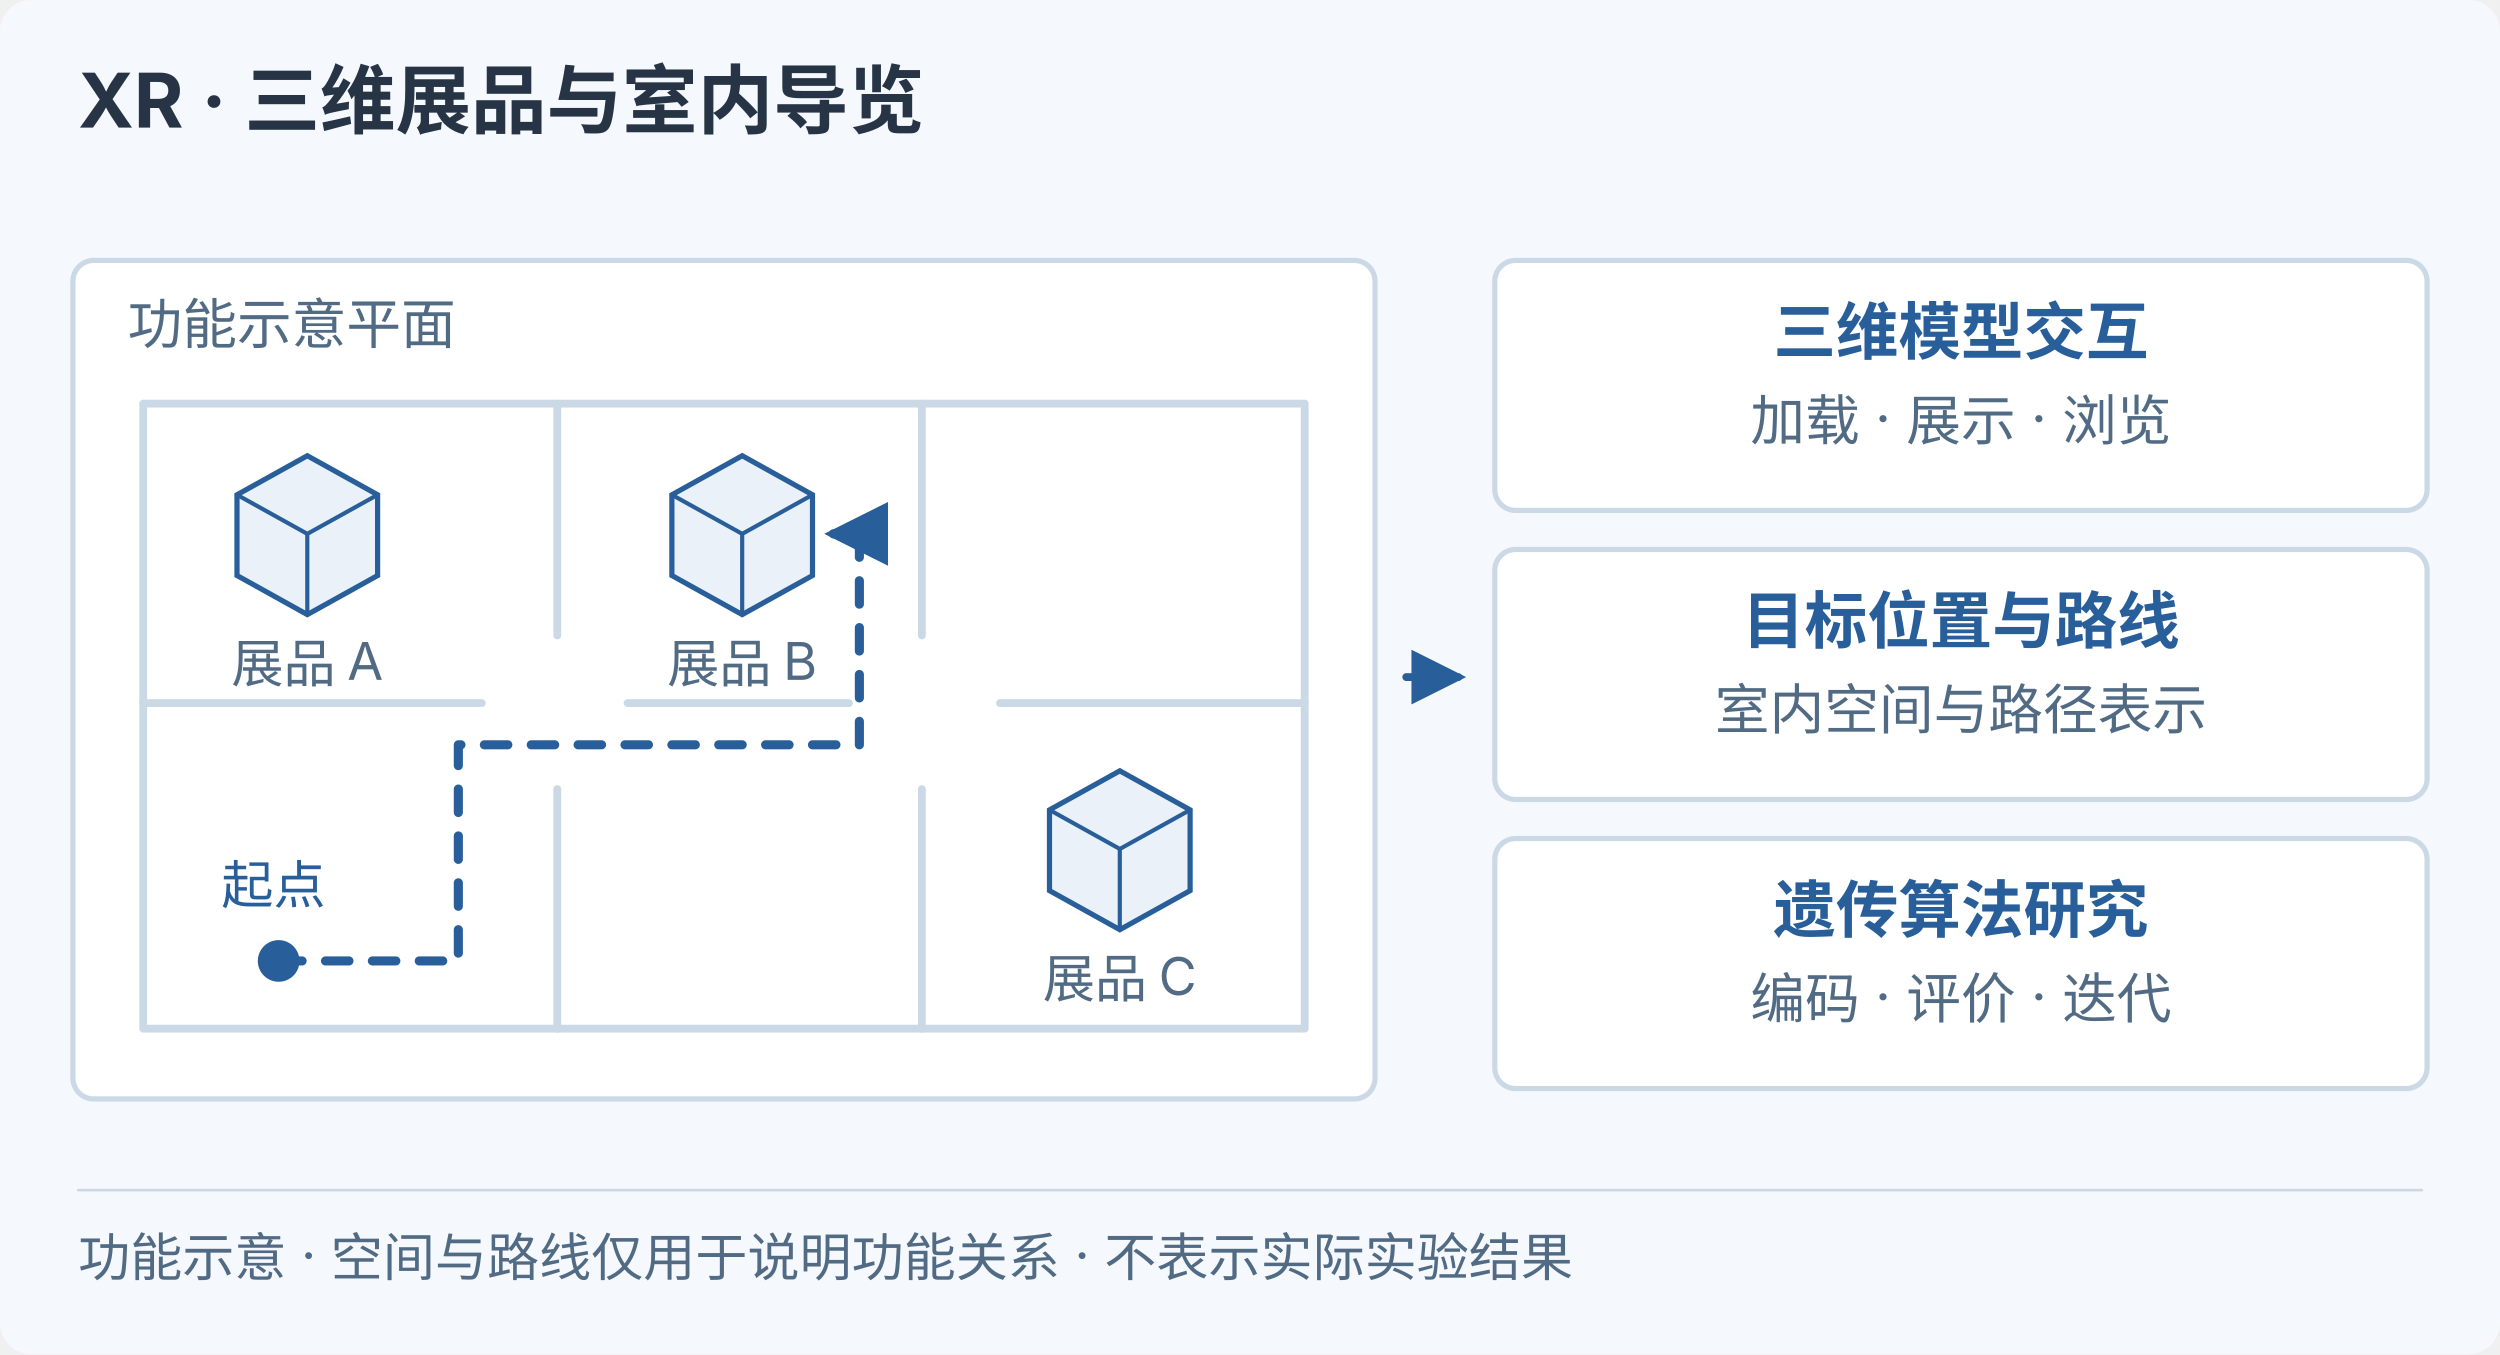
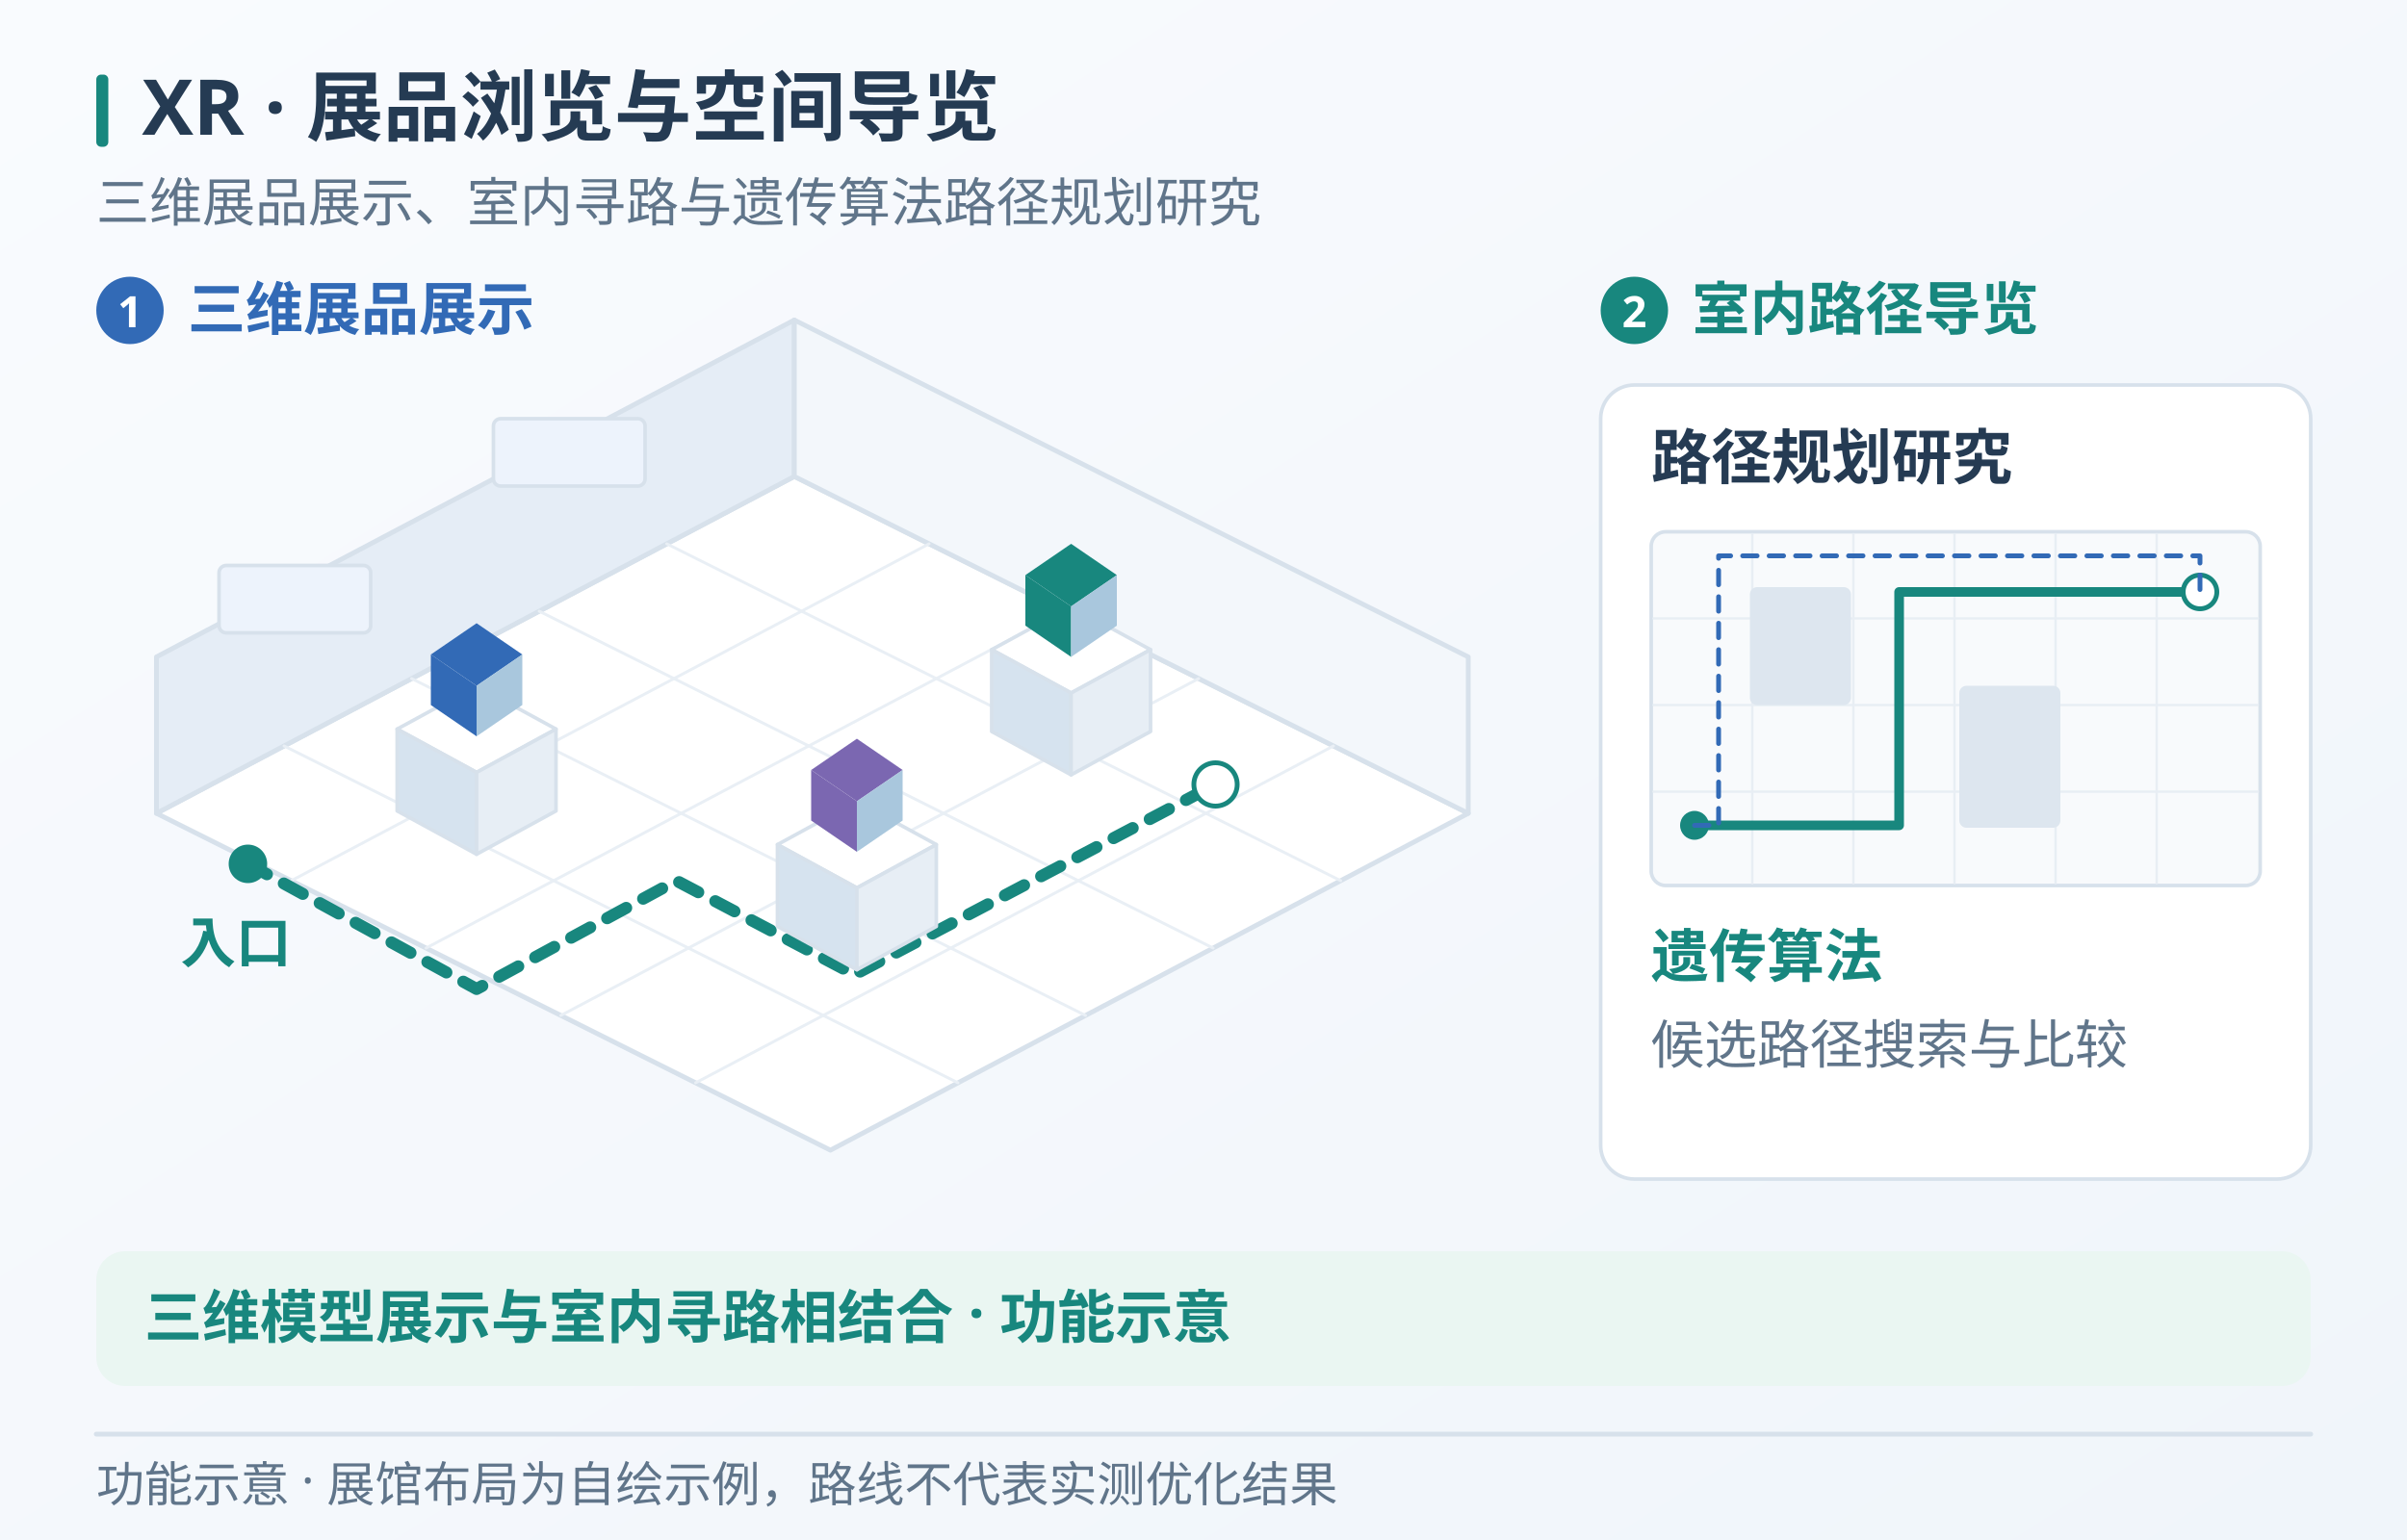
- <svg xmlns="http://www.w3.org/2000/svg" width="960" height="520" viewBox="0 0 960 520" role="img" aria-labelledby="title desc" lang="zh">
+ <svg xmlns="http://www.w3.org/2000/svg" width="1000" height="640" viewBox="0 0 1000 640" role="img" aria-labelledby="title desc" lang="zh">
  <defs>
-     <marker id="arrow" markerWidth="7" markerHeight="7" refX="6" refY="3.5" orient="auto">
-       <path d="M0,0 L7,3.5 L0,7 Z" fill="#285e99" />
+     <marker id="arrow" markerWidth="7" markerHeight="7" refX="6" refY="3.5" orient="auto-start-reverse">
+       <path d="M1 1 L6 3.5 L1 6" fill="none" stroke="context-stroke" stroke-width="1.5" stroke-linecap="round" stroke-linejoin="round" />
    </marker>
+     <linearGradient id="bg" x2="1" y2="1">
+       <stop stop-color="#f9fbfe" />
+       <stop offset="1" stop-color="#f0f5fa" />
+     </linearGradient>
  </defs>
-   <rect width="960" height="520" rx="12" fill="#f5f8fc" />
-   <g font-family="Inter, Segoe UI, Microsoft YaHei, PingFang SC, Noto Sans CJK SC, sans-serif">
-     <text x="30" y="49" font-size="29" font-weight="650" fill="#263445" text-anchor="start">XR · 三维展品与室内导览</text>
-     <rect x="28" y="100" width="500" height="322" rx="8" fill="#ffffff" stroke="#cbd8e6" stroke-width="2" />
-     <text x="49" y="132" font-size="21" font-weight="400" fill="#526b84" text-anchor="start">功能示意平面</text>
-     <path d="M55 155 H501 V395 H55 Z" fill="none" stroke="#cbd8e6" stroke-width="3" stroke-linecap="round" stroke-linejoin="round" />
-     <path d="M55 270 H185 M241 270 H326 M384 270 H501" fill="none" stroke="#cbd8e6" stroke-width="3" stroke-linecap="round" stroke-linejoin="round" />
-     <path d="M214 155 V244 M354 155 V244 M214 303 V395 M354 303 V395" fill="none" stroke="#cbd8e6" stroke-width="3" stroke-linecap="round" stroke-linejoin="round" />
-     <path d="M118 175 l27 15 v31 l-27 15 l-27 -15 v-31 Z" fill="#eaf1f9" stroke="#285e99" stroke-width="2" />
-     <path d="M91 190 L118 205 L145 190 M118 205 V236" fill="none" stroke="#285e99" stroke-width="1.6" stroke-linecap="round" stroke-linejoin="round" />
-     <text x="118" y="262" font-size="20" font-weight="400" fill="#526b84" text-anchor="middle">展品 A</text>
-     <path d="M285 175 l27 15 v31 l-27 15 l-27 -15 v-31 Z" fill="#eaf1f9" stroke="#285e99" stroke-width="2" />
-     <path d="M258 190 L285 205 L312 190 M285 205 V236" fill="none" stroke="#285e99" stroke-width="1.6" stroke-linecap="round" stroke-linejoin="round" />
-     <text x="285" y="262" font-size="20" font-weight="400" fill="#526b84" text-anchor="middle">展品 B</text>
-     <path d="M430 296 l27 15 v31 l-27 15 l-27 -15 v-31 Z" fill="#eaf1f9" stroke="#285e99" stroke-width="2" />
-     <path d="M403 311 L430 326 L457 311 M430 326 V357" fill="none" stroke="#285e99" stroke-width="1.6" stroke-linecap="round" stroke-linejoin="round" />
-     <text x="430" y="383" font-size="20" font-weight="400" fill="#526b84" text-anchor="middle">展品 C</text>
-     <path d="M107 369 H176 V286 H330 V205 H320" fill="none" stroke="#285e99" stroke-width="3.5" stroke-linecap="round" stroke-linejoin="round" stroke-dasharray="9 9" marker-end="url(#arrow)" />
-     <circle cx="107" cy="369" r="8" fill="#285e99" stroke="none" stroke-width="2" />
-     <text x="105" y="347" font-size="20" font-weight="400" fill="#285e99" text-anchor="middle">起点</text>
-     <path d="M540 260 H560" fill="none" stroke="#285e99" stroke-width="3" stroke-linecap="round" stroke-linejoin="round" marker-end="url(#arrow)" />
-     <rect x="574" y="100" width="358" height="96" rx="8" fill="#ffffff" stroke="#cbd8e6" stroke-width="2" />
-     <text x="753" y="136" font-size="24" font-weight="600" fill="#285e99" text-anchor="middle">三维模型交互</text>
-     <text x="753" y="169" font-size="21" font-weight="400" fill="#526b84" text-anchor="middle">加载 · 展示 · 浏览</text>
-     <rect x="574" y="211" width="358" height="96" rx="8" fill="#ffffff" stroke="#cbd8e6" stroke-width="2" />
-     <text x="753" y="247" font-size="24" font-weight="600" fill="#285e99" text-anchor="middle">目标位置与路线</text>
-     <text x="753" y="280" font-size="21" font-weight="400" fill="#526b84" text-anchor="middle">室内空间与路径表示</text>
-     <rect x="574" y="322" width="358" height="96" rx="8" fill="#ffffff" stroke="#cbd8e6" stroke-width="2" />
-     <text x="753" y="358" font-size="24" font-weight="600" fill="#285e99" text-anchor="middle">遗传算法研究</text>
-     <text x="753" y="391" font-size="21" font-weight="400" fill="#526b84" text-anchor="middle">编码 · 评价 · 迭代</text>
-     <path d="M30 457 H930" fill="none" stroke="#cbd8e6" stroke-width="1" stroke-linecap="round" stroke-linejoin="round" />
-     <text x="30" y="490" font-size="20" font-weight="400" fill="#526b84" text-anchor="start">功能示意 · 空间与路线仅用于说明功能关系 · 不表示实际实验结果</text>
+   <rect width="1000" height="640" fill="url(#bg)" />
+   <g font-family="Segoe UI, Microsoft YaHei, PingFang SC, sans-serif">
+     <rect x="40" y="31" width="5" height="30" rx="2" fill="#18877e" stroke="none" stroke-width="1.5" />
+     <text x="59" y="56" font-size="32" fill="#253b53" font-weight="650" text-anchor="start">XR · 展品浏览与空间导览</text>
+     <text x="40" y="92" font-size="22" fill="#60758a" font-weight="500" text-anchor="start">三维展品展示、室内寻路与遗传算法路径规划研究</text>
+     <circle cx="54" cy="129" r="14" fill="#326ab6" stroke="none" stroke-width="2" />
+     <text x="54" y="136" font-size="18" fill="#fff" font-weight="650" text-anchor="middle">1</text>
+     <text x="78" y="137" font-size="24" fill="#326ab6" font-weight="650" text-anchor="start">三维展品展示</text>
+     <circle cx="679" cy="129" r="14" fill="#18877e" stroke="none" stroke-width="2" />
+     <text x="679" y="136" font-size="18" fill="#fff" font-weight="650" text-anchor="middle">2</text>
+     <text x="703" y="137" font-size="24" fill="#18877e" font-weight="650" text-anchor="start">室内路径导览</text>
+     <polygon points="65,338 330,198 610,338 345,478" fill="#fff" stroke="#d7e1eb" stroke-width="2" stroke-linejoin="round" />
+     <polygon points="65,338 65,273 330,133 330,198" fill="#e5edf6" stroke="#d7e1eb" stroke-width="2" stroke-linejoin="round" />
+     <polygon points="330,133 610,273 610,338 330,198" fill="#f3f7fb" stroke="#d7e1eb" stroke-width="2" stroke-linejoin="round" />
+     <path d="M118 310 L398 450" fill="none" stroke="#e9eff5" stroke-width="1.2" stroke-linecap="round" stroke-linejoin="round" />
+     <path d="M121 366 L386 226" fill="none" stroke="#e9eff5" stroke-width="1.2" stroke-linecap="round" stroke-linejoin="round" />
+     <path d="M171 282 L451 422" fill="none" stroke="#e9eff5" stroke-width="1.2" stroke-linecap="round" stroke-linejoin="round" />
+     <path d="M177 394 L442 254" fill="none" stroke="#e9eff5" stroke-width="1.2" stroke-linecap="round" stroke-linejoin="round" />
+     <path d="M224 254 L504 394" fill="none" stroke="#e9eff5" stroke-width="1.2" stroke-linecap="round" stroke-linejoin="round" />
+     <path d="M233 422 L498 282" fill="none" stroke="#e9eff5" stroke-width="1.2" stroke-linecap="round" stroke-linejoin="round" />
+     <path d="M277 226 L557 366" fill="none" stroke="#e9eff5" stroke-width="1.2" stroke-linecap="round" stroke-linejoin="round" />
+     <path d="M289 450 L554 310" fill="none" stroke="#e9eff5" stroke-width="1.2" stroke-linecap="round" stroke-linejoin="round" />
+     <path d="M103 359 L198 411 L281 366 L355 405 L505 326" fill="none" stroke="#18877e" stroke-width="5" stroke-linecap="round" stroke-linejoin="round" stroke-dasharray="9 8" />
+     <circle cx="103" cy="359" r="8" fill="#18877e" stroke="none" stroke-width="2" />
+     <circle cx="505" cy="326" r="9" fill="#fff" stroke="#18877e" stroke-width="2" />
+     <text x="75" y="400" font-size="23" fill="#18877e" font-weight="600" text-anchor="start">入口</text>
+     <polygon points="165,303 198,285 231,303 198,321" fill="#fff" stroke="#d7e1eb" stroke-width="1.5" stroke-linejoin="round" />
+     <polygon points="165,303 198,321 198,355 165,337" fill="#d6e3ef" stroke="#d7e1eb" stroke-width="1.5" stroke-linejoin="round" />
+     <polygon points="198,321 231,303 231,337 198,355" fill="#e7eef5" stroke="#d7e1eb" stroke-width="1.5" stroke-linejoin="round" />
+     <polygon points="179,272 198,259 217,272 198,285" fill="#326ab6" stroke="none" stroke-width="1.5" stroke-linejoin="round" />
+     <polygon points="179,272 198,285 198,306 179,293" fill="#326ab6" stroke="none" stroke-width="1.5" stroke-linejoin="round" />
+     <polygon points="198,285 217,272 217,293 198,306" fill="#a9c7dd" stroke="none" stroke-width="1.5" stroke-linejoin="round" />
+     <polygon points="323,351 356,333 389,351 356,369" fill="#fff" stroke="#d7e1eb" stroke-width="1.5" stroke-linejoin="round" />
+     <polygon points="323,351 356,369 356,403 323,385" fill="#d6e3ef" stroke="#d7e1eb" stroke-width="1.5" stroke-linejoin="round" />
+     <polygon points="356,369 389,351 389,385 356,403" fill="#e7eef5" stroke="#d7e1eb" stroke-width="1.5" stroke-linejoin="round" />
+     <polygon points="337,320 356,307 375,320 356,333" fill="#7b67b1" stroke="none" stroke-width="1.5" stroke-linejoin="round" />
+     <polygon points="337,320 356,333 356,354 337,341" fill="#7b67b1" stroke="none" stroke-width="1.5" stroke-linejoin="round" />
+     <polygon points="356,333 375,320 375,341 356,354" fill="#a9c7dd" stroke="none" stroke-width="1.5" stroke-linejoin="round" />
+     <polygon points="412,270 445,252 478,270 445,288" fill="#fff" stroke="#d7e1eb" stroke-width="1.5" stroke-linejoin="round" />
+     <polygon points="412,270 445,288 445,322 412,304" fill="#d6e3ef" stroke="#d7e1eb" stroke-width="1.5" stroke-linejoin="round" />
+     <polygon points="445,288 478,270 478,304 445,322" fill="#e7eef5" stroke="#d7e1eb" stroke-width="1.5" stroke-linejoin="round" />
+     <polygon points="426,239 445,226 464,239 445,252" fill="#18877e" stroke="none" stroke-width="1.5" stroke-linejoin="round" />
+     <polygon points="426,239 445,252 445,273 426,260" fill="#18877e" stroke="none" stroke-width="1.5" stroke-linejoin="round" />
+     <polygon points="445,252 464,239 464,260 445,273" fill="#a9c7dd" stroke="none" stroke-width="1.5" stroke-linejoin="round" />
+     <rect x="91" y="235" width="63" height="28" rx="3" fill="#edf3fc" stroke="#d7e1eb" stroke-width="1.5" />
+     <rect x="205" y="174" width="63" height="28" rx="3" fill="#edf3fc" stroke="#d7e1eb" stroke-width="1.5" />
+     <rect x="665" y="160" width="295" height="330" rx="14" fill="#fff" stroke="#d7e1eb" stroke-width="1.5" />
+     <text x="686" y="199" font-size="25" fill="#253b53" font-weight="650" text-anchor="start">路径规划研究</text>
+     <rect x="686" y="221" width="253" height="147" rx="6" fill="#f8fafc" stroke="#d7e1eb" stroke-width="1.5" />
+     <path d="M728 222 V367" fill="none" stroke="#e8eef4" stroke-width="1" stroke-linecap="round" stroke-linejoin="round" />
+     <path d="M770 222 V367" fill="none" stroke="#e8eef4" stroke-width="1" stroke-linecap="round" stroke-linejoin="round" />
+     <path d="M812 222 V367" fill="none" stroke="#e8eef4" stroke-width="1" stroke-linecap="round" stroke-linejoin="round" />
+     <path d="M854 222 V367" fill="none" stroke="#e8eef4" stroke-width="1" stroke-linecap="round" stroke-linejoin="round" />
+     <path d="M896 222 V367" fill="none" stroke="#e8eef4" stroke-width="1" stroke-linecap="round" stroke-linejoin="round" />
+     <path d="M687 257 H938" fill="none" stroke="#e8eef4" stroke-width="1" stroke-linecap="round" stroke-linejoin="round" />
+     <path d="M687 293 H938" fill="none" stroke="#e8eef4" stroke-width="1" stroke-linecap="round" stroke-linejoin="round" />
+     <path d="M687 329 H938" fill="none" stroke="#e8eef4" stroke-width="1" stroke-linecap="round" stroke-linejoin="round" />
+     <rect x="727" y="244" width="42" height="49" rx="3" fill="#dde6ef" stroke="none" stroke-width="1.5" />
+     <rect x="814" y="285" width="42" height="59" rx="3" fill="#dde6ef" stroke="none" stroke-width="1.5" />
+     <path d="M704 343 H789 V246 H914" fill="none" stroke="#18877e" stroke-width="4" stroke-linecap="round" stroke-linejoin="round" />
+     <circle cx="704" cy="343" r="6" fill="#18877e" stroke="none" stroke-width="2" />
+     <circle cx="914" cy="246" r="7" fill="#fff" stroke="#18877e" stroke-width="2" />
+     <path d="M704 343 H714 V231 H914 V246" fill="none" stroke="#326ab6" stroke-width="2" stroke-linecap="round" stroke-linejoin="round" stroke-dasharray="6 5" />
+     <text x="686" y="406" font-size="24" fill="#18877e" font-weight="650" text-anchor="start">遗传算法</text>
+     <text x="686" y="442" font-size="22" fill="#60758a" font-weight="500" text-anchor="start">候选路径搜索与比较</text>
+     <rect x="40" y="520" width="920" height="56" rx="12" fill="#eaf6f2" stroke="none" stroke-width="1.5" />
+     <text x="60" y="556" font-size="24" fill="#18877e" font-weight="550" text-anchor="start">三维模型展示与室内寻路相结合 · 功能示意</text>
+     <path d="M40 596 H960" fill="none" stroke="#d7e1eb" stroke-width="2" stroke-linecap="round" stroke-linejoin="round" />
+     <text x="40" y="624" font-size="20" fill="#60758a" font-weight="500" text-anchor="start">功能示意 · 展馆布局为自绘示例，路线不代表实测优化结果</text>
  </g>
</svg>
